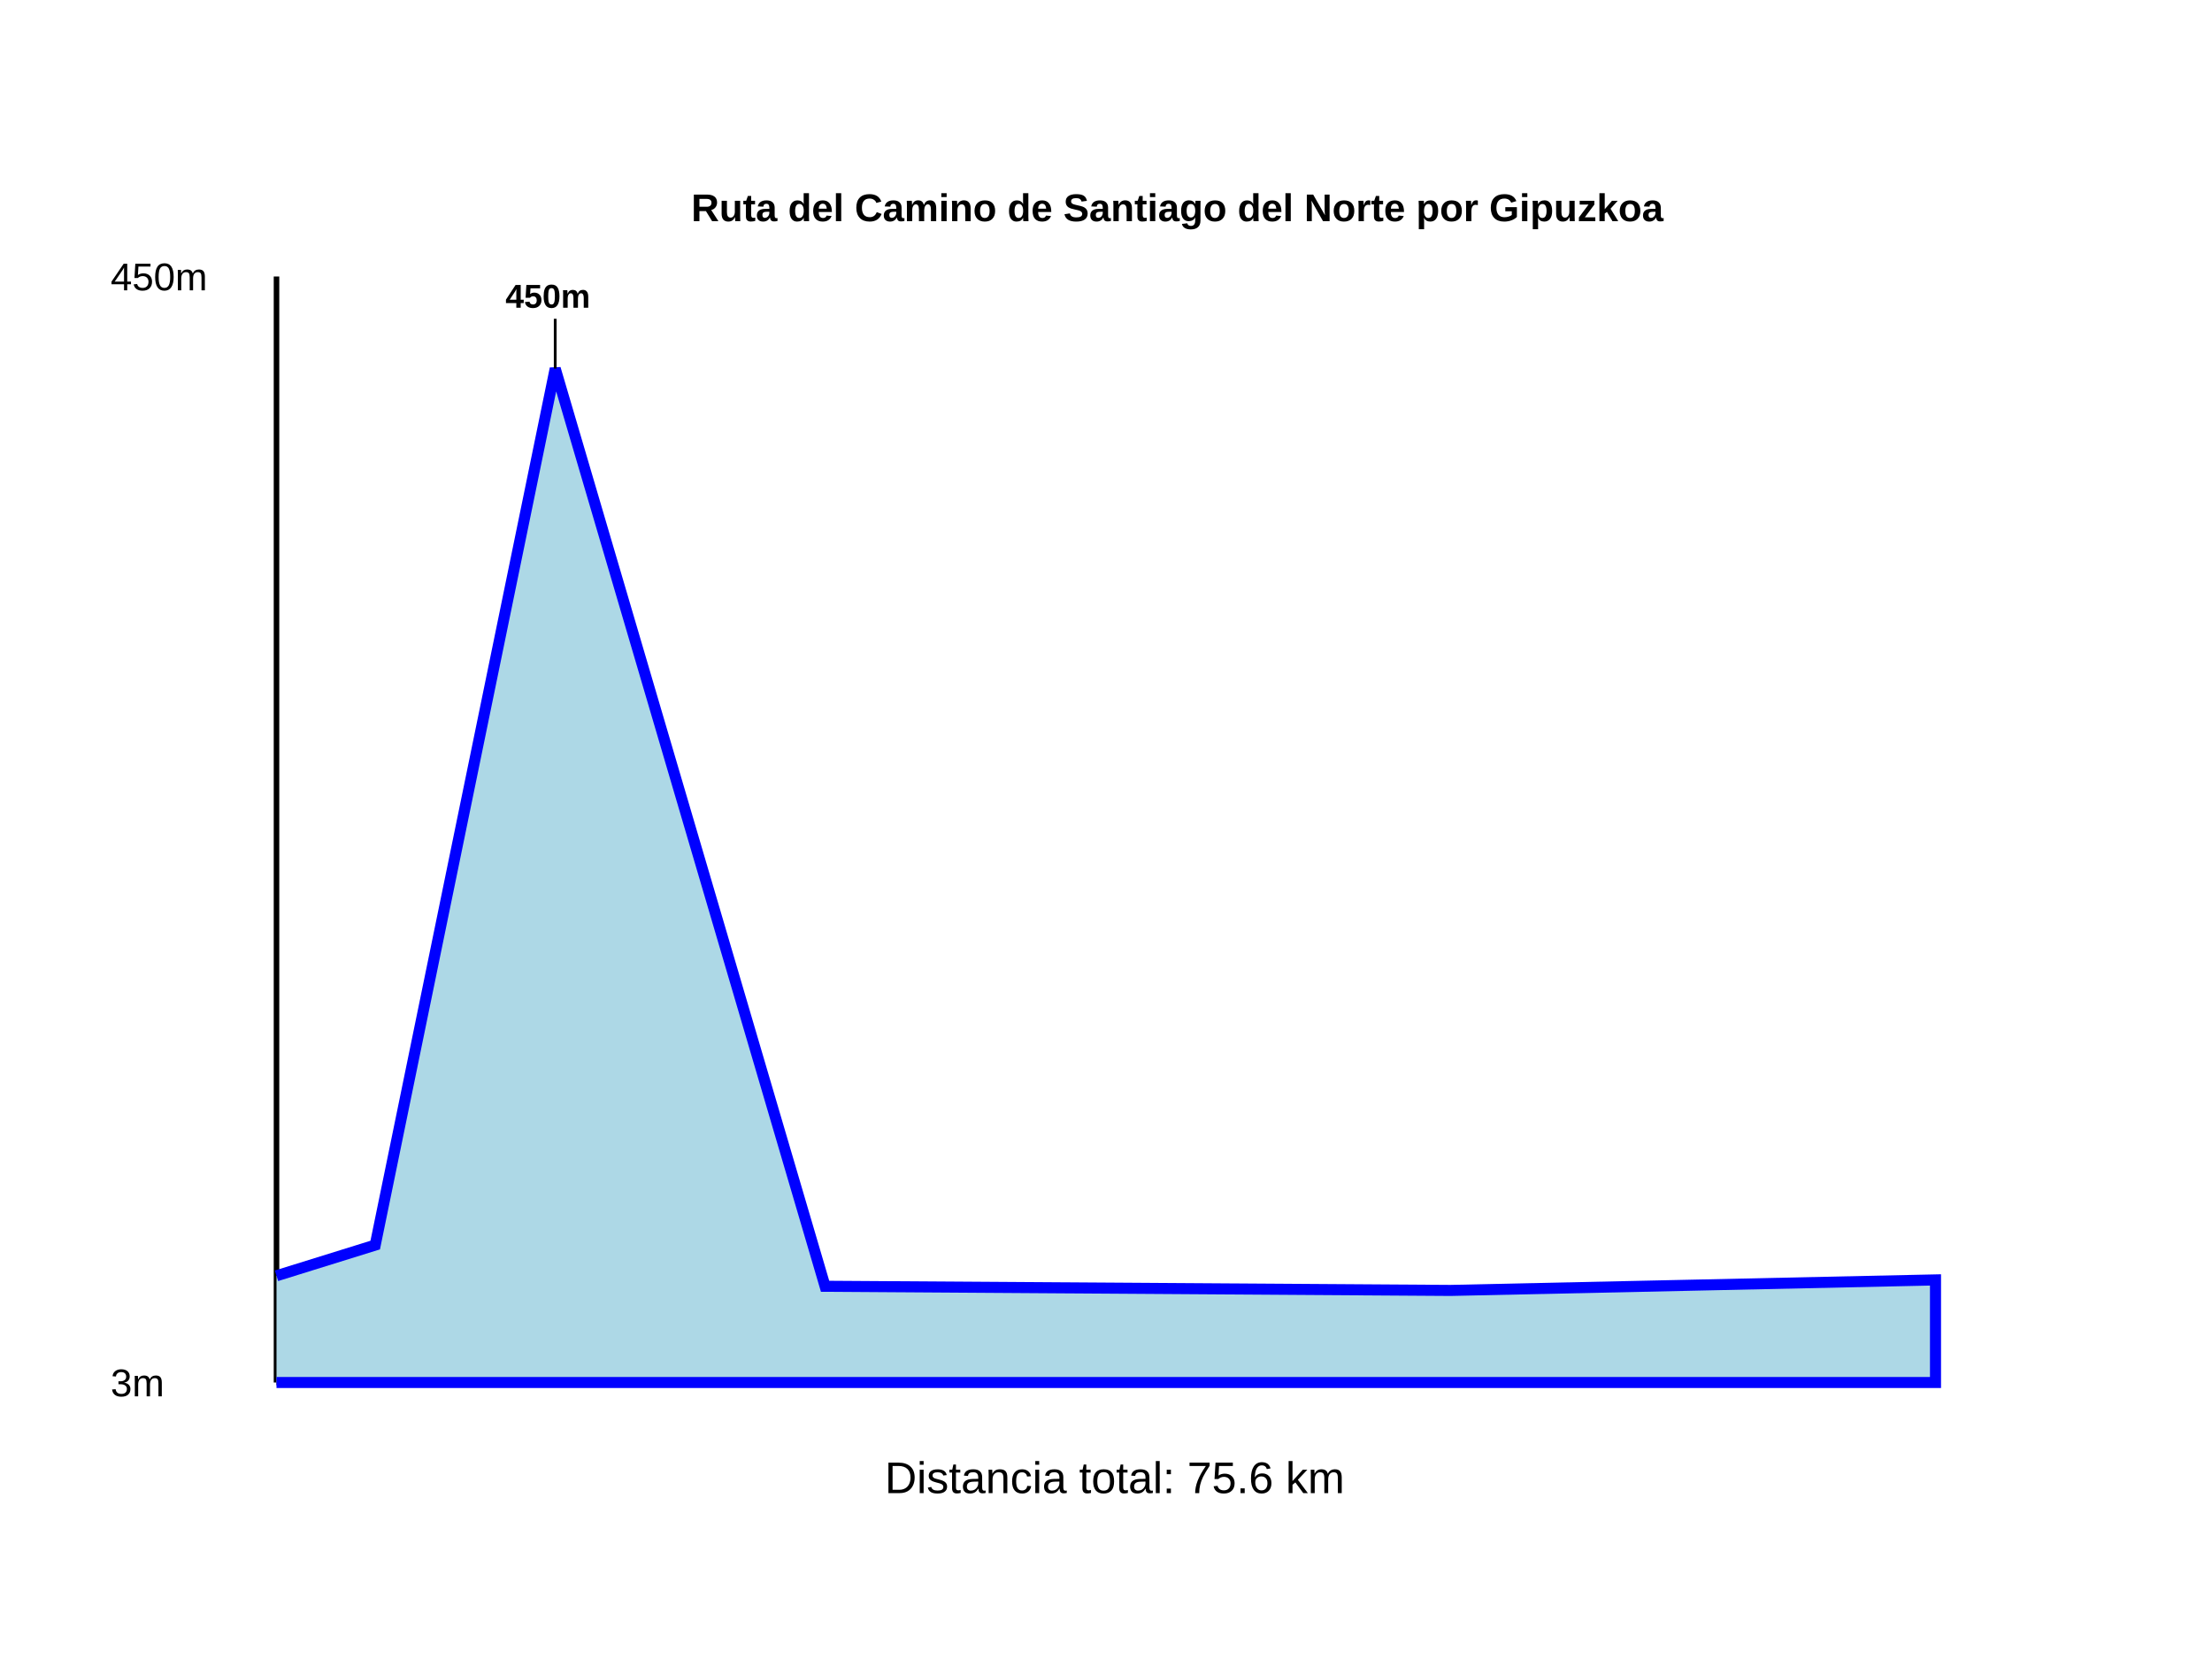
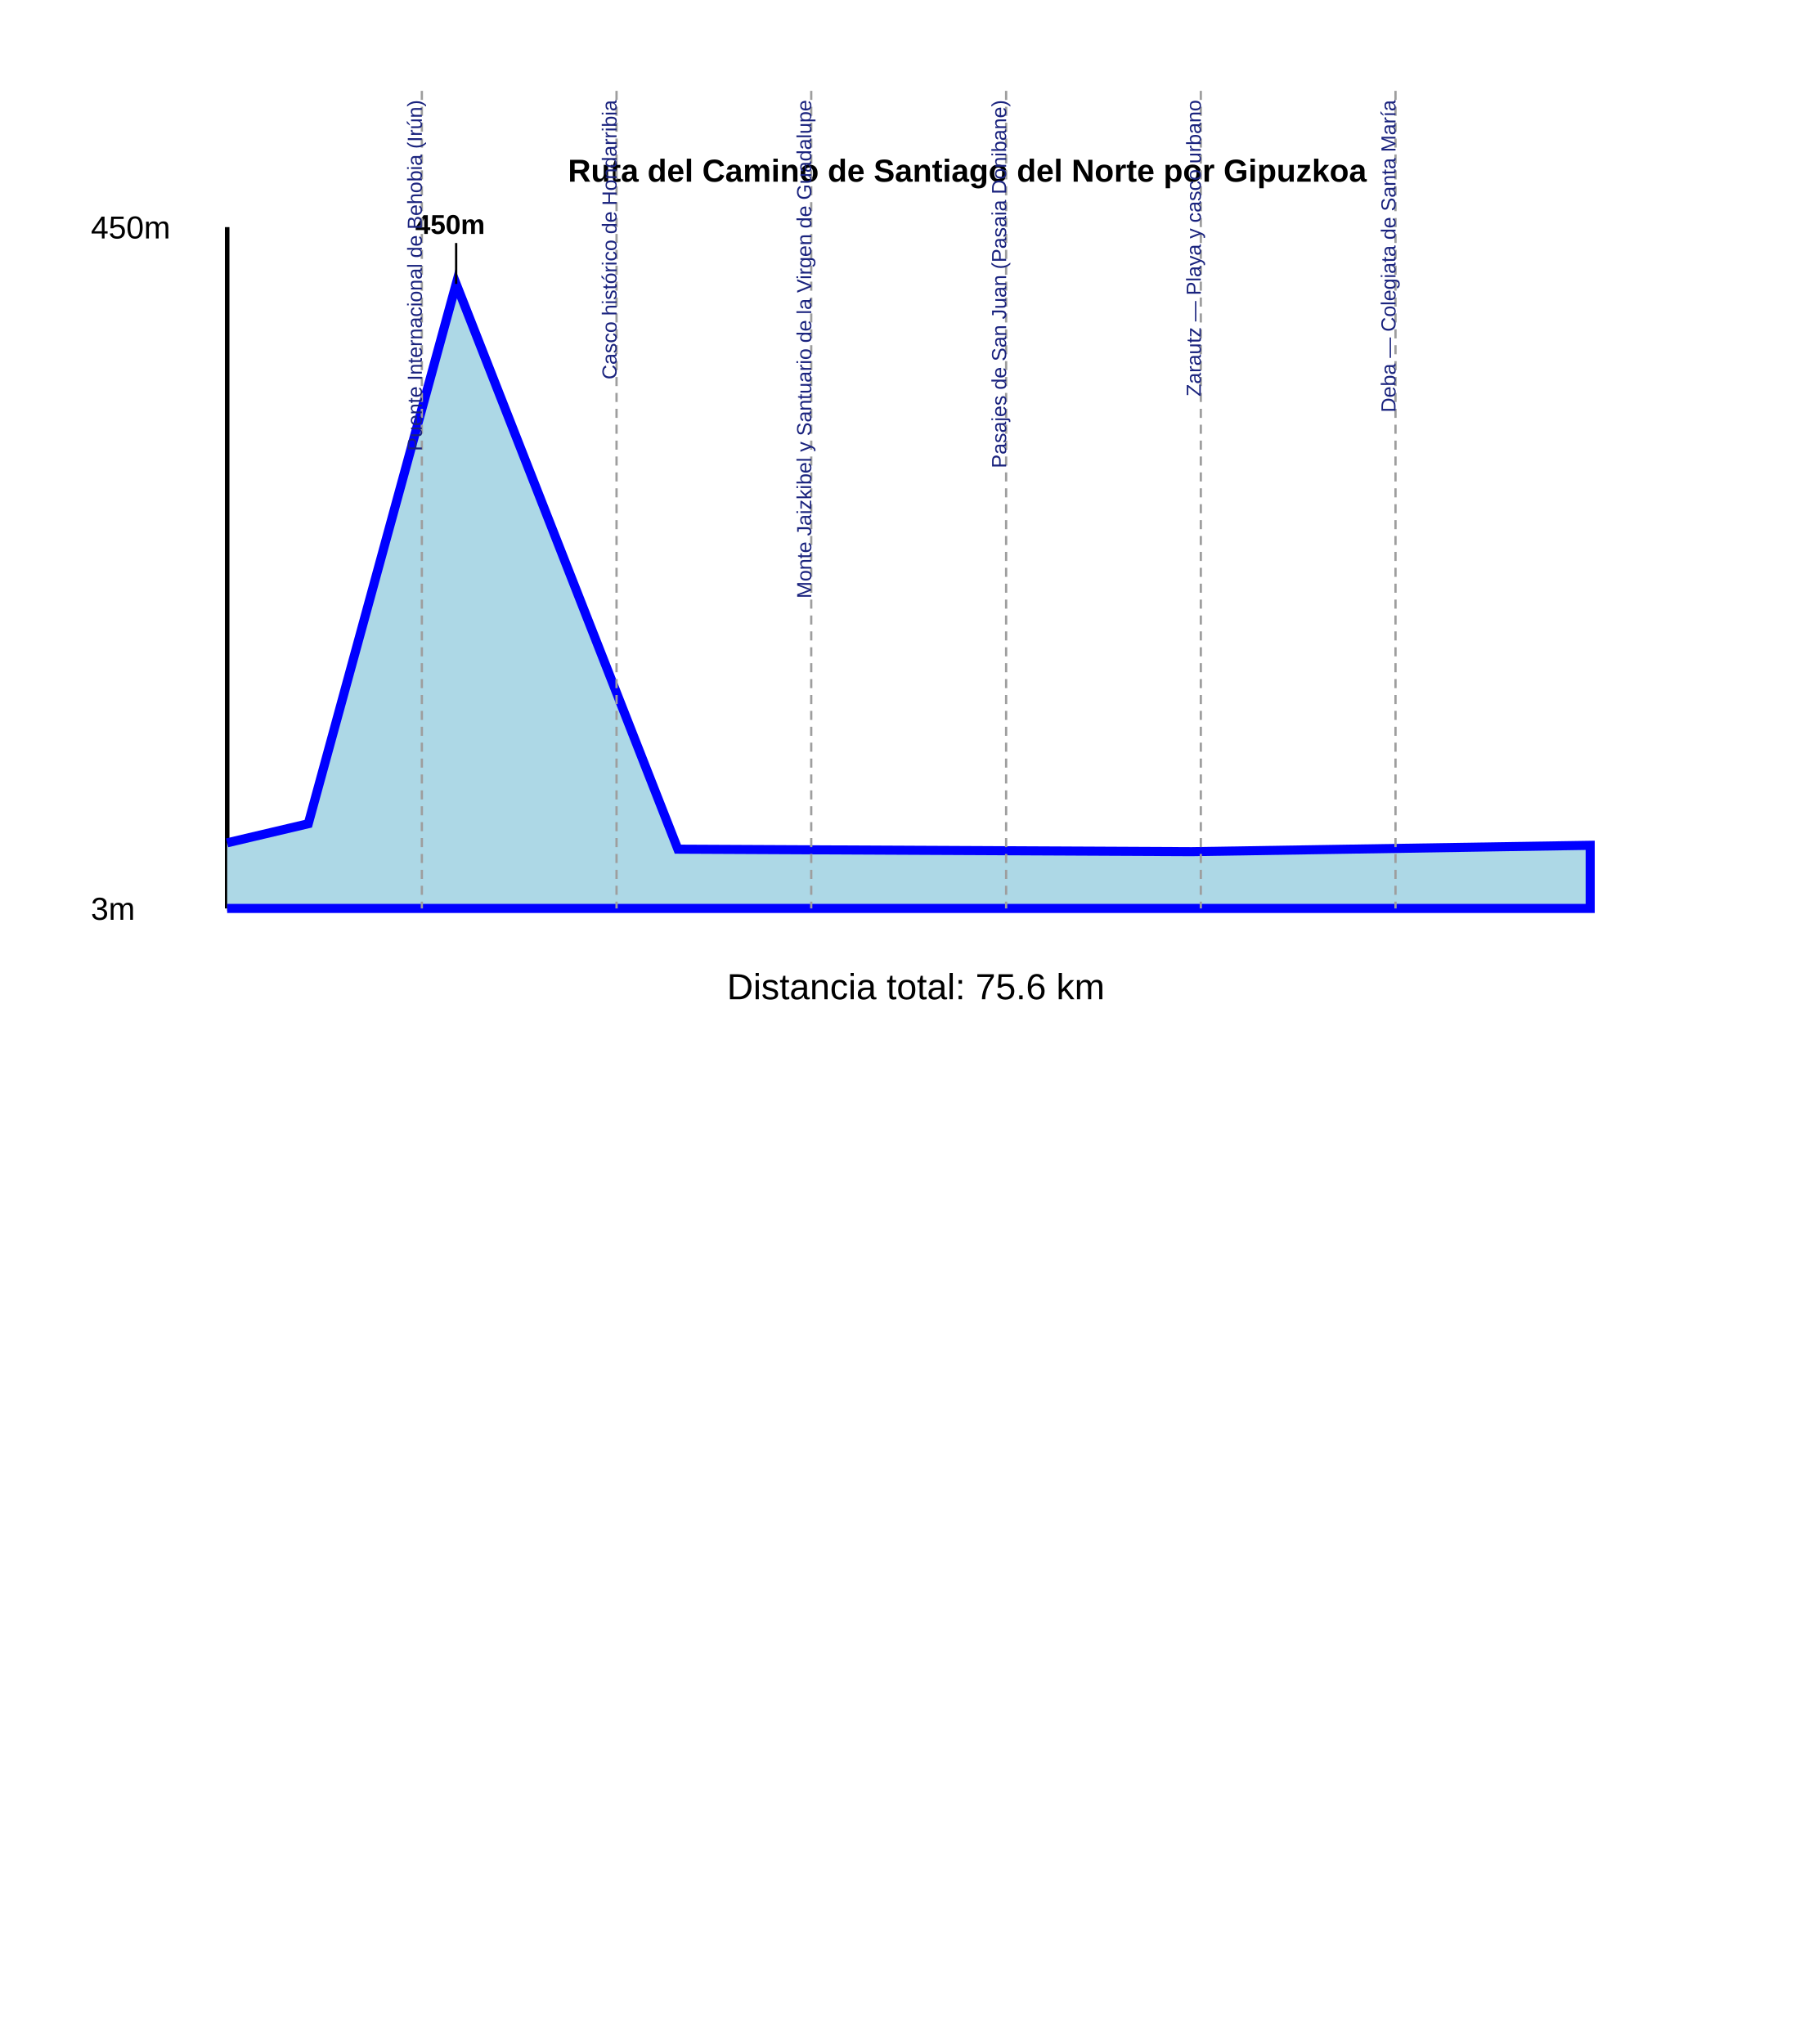
- <svg xmlns="http://www.w3.org/2000/svg" version="2.0" width="800" height="600">
-   <line x1="100" y1="100" x2="100" y2="500" stroke="black" stroke-width="2" />
-   <line x1="100" y1="500" x2="700" y2="500" stroke="black" stroke-width="2" />
+ <svg xmlns="http://www.w3.org/2000/svg" version="2.0" width="800" height="900" viewBox="0 0 800 900">
+   <line x1="100" y1="100" x2="100" y2="400" stroke="black" stroke-width="2" />
+   <line x1="100" y1="400" x2="700" y2="400" stroke="black" stroke-width="2" />
  <text x="40" y="105" font-family="Arial" font-size="14" style="fill:black">450m</text>
-   <text x="40" y="505" font-family="Arial" font-size="14" style="fill:black">3m</text>
-   <text x="320.0" y="540" font-family="Arial" font-size="16" style="fill:black">Distancia total: 75.6 km</text>
+   <text x="40" y="405" font-family="Arial" font-size="14" style="fill:black">3m</text>
+   <text x="320.0" y="440" font-family="Arial" font-size="16" style="fill:black">Distancia total: 75.6 km</text>
  <text x="250.0" y="80" font-family="Arial" font-size="14" style="fill:black;font-weight:bold">Ruta del Camino de Santiago del Norte por Gipuzkoa</text>
-   <polyline points="100.0,461.4 100.0,461.4 135.7,450.3 200.8,133.3 298.4,465.2 524.6,466.7 700.0,462.9 700.0,500.0 100.0,500.0" stroke="blue" stroke-width="4" fill="lightblue" />
-   <line x1="200.8" y1="133.3" x2="200.8" y2="115.3" stroke="black" stroke-width="1" />
-   <text x="182.8" y="111.3" font-family="Arial" font-size="12" style="fill:black;font-weight:bold">450m</text>
+   <polyline points="100.0,371.1 100.0,371.1 135.7,362.7 200.8,125.0 298.4,373.9 524.6,375.0 700.0,372.2 700.0,400.0 100.0,400.0" stroke="blue" stroke-width="4" fill="lightblue" />
+   <line x1="200.8" y1="125.0" x2="200.8" y2="107.0" stroke="black" stroke-width="1" />
+   <text x="182.8" y="103.0" font-family="Arial" font-size="12" style="fill:black;font-weight:bold">450m</text>
+   <line x1="185.7" y1="40" x2="185.7" y2="400" stroke="#9e9e9e" stroke-width="1" stroke-dasharray="4 3" />
+   <text x="185.7" y="44" font-family="Arial" font-size="9" fill="#1a237e" text-anchor="end" transform="rotate(-90,185.7,44)">Puente Internacional de Behobia (Irún)</text>
+   <line x1="271.4" y1="40" x2="271.4" y2="400" stroke="#9e9e9e" stroke-width="1" stroke-dasharray="4 3" />
+   <text x="271.4" y="44" font-family="Arial" font-size="9" fill="#1a237e" text-anchor="end" transform="rotate(-90,271.4,44)">Casco histórico de Hondarribia</text>
+   <line x1="357.1" y1="40" x2="357.1" y2="400" stroke="#9e9e9e" stroke-width="1" stroke-dasharray="4 3" />
+   <text x="357.1" y="44" font-family="Arial" font-size="9" fill="#1a237e" text-anchor="end" transform="rotate(-90,357.1,44)">Monte Jaizkibel y Santuario de la Virgen de Guadalupe</text>
+   <line x1="442.9" y1="40" x2="442.9" y2="400" stroke="#9e9e9e" stroke-width="1" stroke-dasharray="4 3" />
+   <text x="442.9" y="44" font-family="Arial" font-size="9" fill="#1a237e" text-anchor="end" transform="rotate(-90,442.9,44)">Pasajes de San Juan (Pasaia Donibane)</text>
+   <line x1="528.6" y1="40" x2="528.6" y2="400" stroke="#9e9e9e" stroke-width="1" stroke-dasharray="4 3" />
+   <text x="528.6" y="44" font-family="Arial" font-size="9" fill="#1a237e" text-anchor="end" transform="rotate(-90,528.6,44)">Zarautz — Playa y casco urbano</text>
+   <line x1="614.3" y1="40" x2="614.3" y2="400" stroke="#9e9e9e" stroke-width="1" stroke-dasharray="4 3" />
+   <text x="614.3" y="44" font-family="Arial" font-size="9" fill="#1a237e" text-anchor="end" transform="rotate(-90,614.3,44)">Deba — Colegiata de Santa María</text>
</svg>
